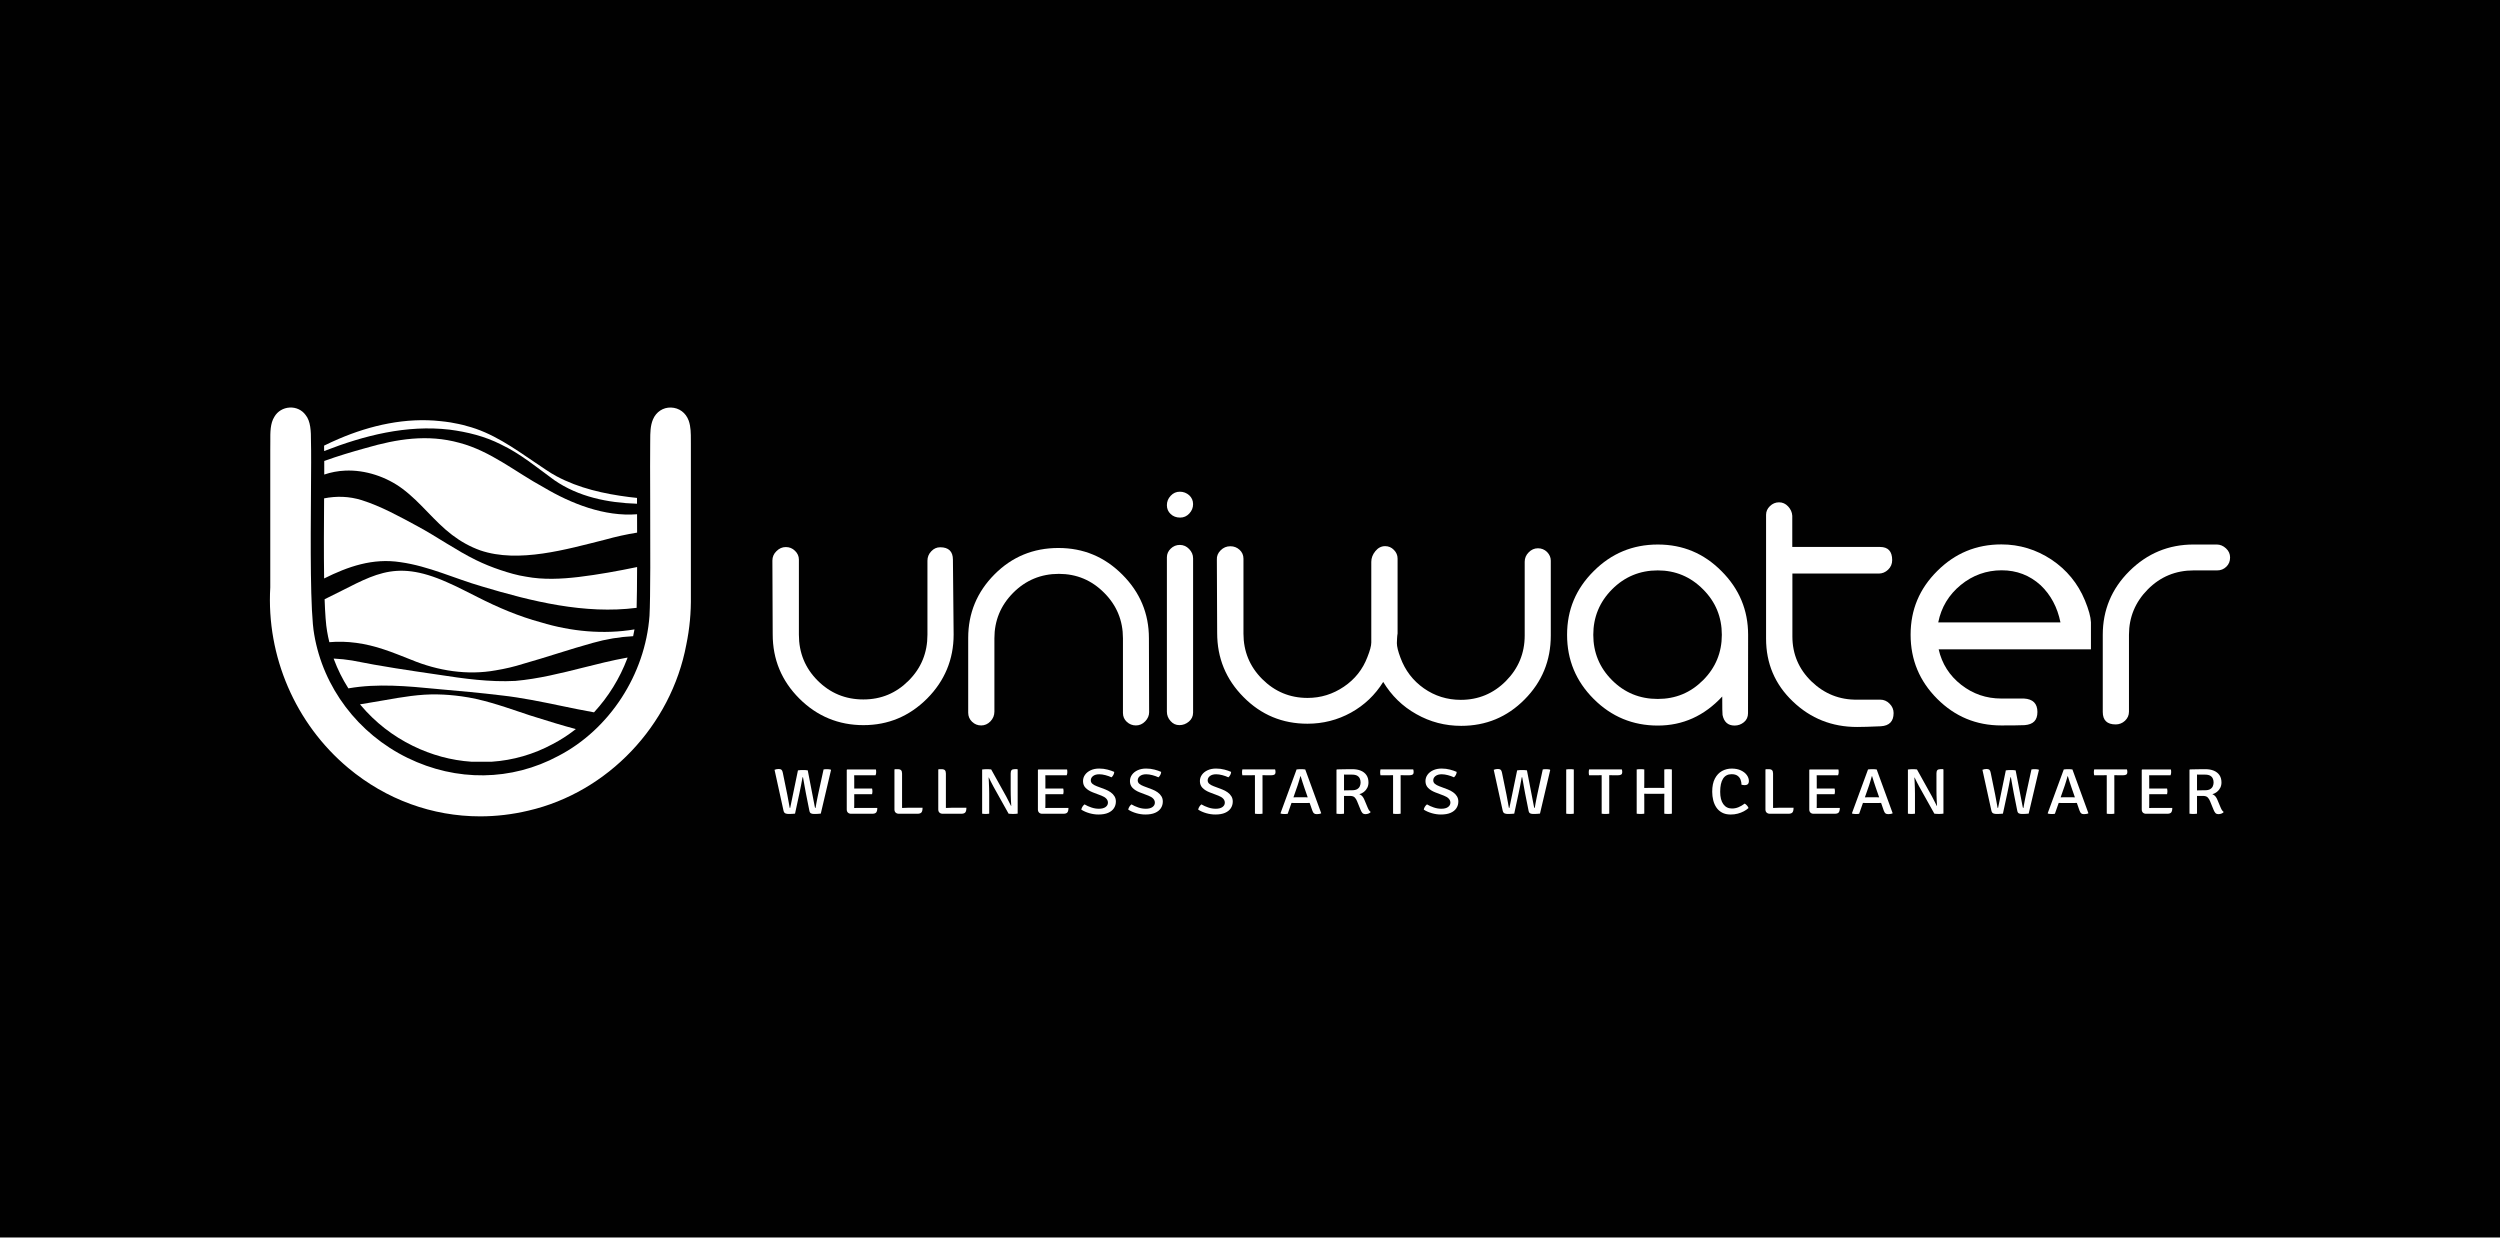
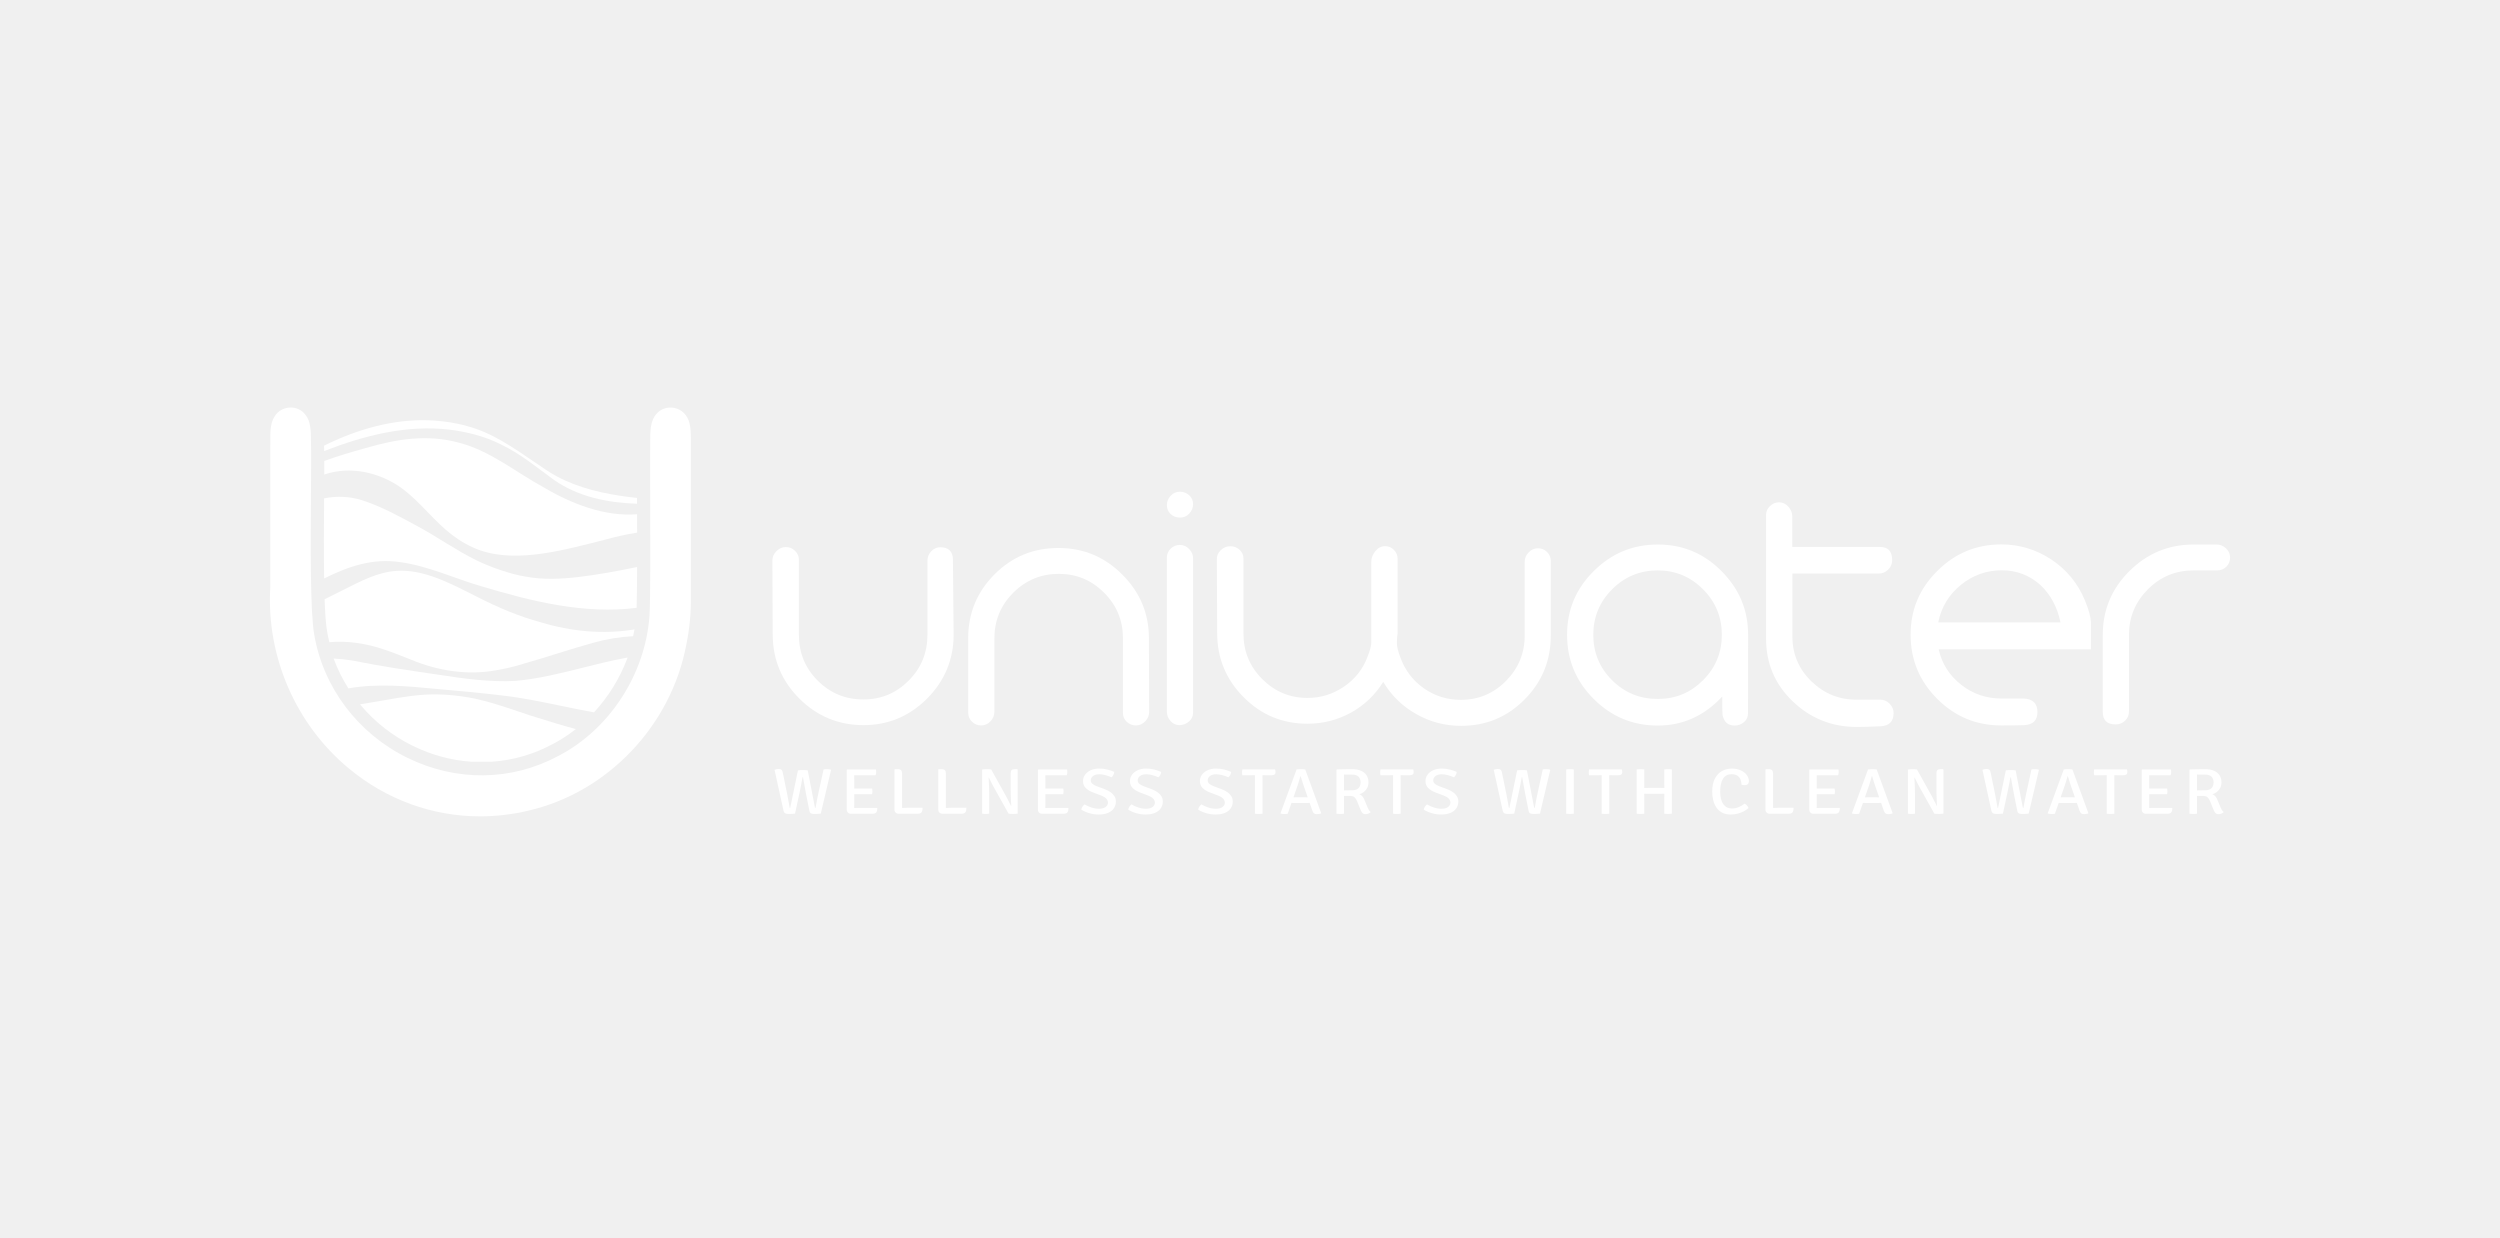
<svg xmlns="http://www.w3.org/2000/svg" id="Layer_1" data-name="Layer 1" viewBox="0 0 2181.89 1080">
  <defs>
    <style>
      .cls-1 {
        fill: #010101;
      }

      .cls-2 {
        fill: #fff;
      }
    </style>
  </defs>
-   <rect class="cls-1" width="2181.89" height="1080" />
  <g>
    <g>
      <path class="cls-2" d="M809.16,609.65c-15.48,15.48-33.98,23.22-55.6,23.22s-40.48-7.74-55.96-23.22c-15.48-15.48-23.22-34.16-23.22-56.05,0,.18-.09-21.26-.27-64.41,0-3.11,1.16-5.87,3.56-8.18,2.4-2.4,5.07-3.56,8.18-3.56s5.78,1.07,8.01,3.29c2.22,2.14,3.38,4.72,3.38,7.65v65.57c0,15.75,5.43,29.09,16.37,40.03,10.94,10.94,24.2,16.46,39.86,16.46s28.65-5.52,39.59-16.46c10.94-10.94,16.37-24.29,16.37-40.03,0,.18,0-21.35,0-64.59,0-3.11,1.07-5.87,3.29-8.18,2.22-2.4,4.8-3.56,7.83-3.56,7.38,0,11.12,3.65,11.12,10.85l.62,65.39c0,21.53-7.74,40.3-23.13,55.78Z" />
      <path class="cls-2" d="M1002.93,621.39c0,3.11-1.16,5.78-3.47,8.18-2.31,2.4-5.07,3.56-8.1,3.56s-5.69-1.07-7.92-3.11c-2.22-2.05-3.38-4.63-3.38-7.74v-65.21c0-15.48-5.43-28.74-16.37-39.68-10.94-11.03-24.11-16.55-39.59-16.55s-28.91,5.52-39.86,16.55c-10.94,11.03-16.37,24.29-16.37,39.68,0-.18,0,21.08,0,63.97,0,3.29-1.16,6.14-3.47,8.54-2.31,2.4-5.07,3.56-8.1,3.56s-5.69-1.07-7.92-3.2c-2.22-2.14-3.38-4.8-3.38-7.92v-65.21c0-21.62,7.65-40.12,22.95-55.51,15.3-15.39,33.9-23.04,55.78-23.04s40.3,7.74,55.78,23.22c15.48,15.48,23.22,33.98,23.22,55.6l.18,64.32Z" />
      <path class="cls-2" d="M1041.27,439.99c0,3.11-1.07,5.78-3.29,8.18-2.22,2.4-4.89,3.56-8.01,3.56-3.38,0-6.14-1.07-8.27-3.11-2.22-2.05-3.29-4.63-3.29-7.74s1.07-5.78,3.29-8.18c2.22-2.4,4.89-3.56,8.01-3.56s5.87,1.07,8.18,3.11c2.22,2.05,3.38,4.63,3.38,7.74ZM1041.27,622.01c0,3.11-1.25,5.69-3.65,7.74-2.4,2.05-5.16,3.11-8.27,3.11s-5.6-1.16-7.74-3.56c-2.14-2.4-3.2-5.07-3.2-8.18v-134.78c0-2.85,1.16-5.43,3.38-7.56,2.22-2.14,4.89-3.2,7.92-3.2s5.78,1.16,8.1,3.56c2.31,2.4,3.47,5.07,3.47,8.18v134.69h0ZM1041.27,622.01c0,3.11-1.25,5.69-3.65,7.74-2.4,2.05-5.16,3.11-8.27,3.11s-5.6-1.16-7.74-3.56c-2.14-2.4-3.2-5.07-3.2-8.18l22.86.89Z" />
      <path class="cls-2" d="M1353.46,489.46v65.21c0,21.89-7.65,40.48-22.86,55.78-15.21,15.39-33.72,23.04-55.34,23.04-14.06,0-27.05-3.38-39.14-10.23-12.1-6.76-21.71-16.19-28.91-28.11-7.03,11.3-16.37,20.28-28.11,26.78-11.74,6.49-24.47,9.7-37.99,9.7-21.89,0-40.48-7.74-55.78-23.22-15.39-15.48-23.04-34.07-23.04-55.96,0,.18-.09-21.08-.27-63.97-.18-3.11.89-5.78,3.29-8.18,2.4-2.4,5.16-3.56,8.54-3.56,3.11,0,5.78,1.07,8.01,3.11,2.22,2.05,3.38,4.63,3.38,7.74v65.39c0,15.48,5.43,28.74,16.37,39.68,10.94,10.94,24.11,16.46,39.59,16.46,11.57,0,22.06-3.29,31.67-9.79,9.61-6.49,16.46-15.12,20.55-25.89,2.22-5.6,3.38-9.79,3.38-12.72v-70.37c0-3.29,1.16-6.41,3.56-9.34,2.31-2.85,5.16-4.36,8.54-4.36,2.94,0,5.52,1.07,7.65,3.29,2.14,2.14,3.2,4.72,3.2,7.56v65.39c-.18,1.07-.36,2.4-.44,4.18-.09,1.78-.18,3.11-.18,4.18,0,3.11,1.07,7.3,3.11,12.72,4.09,11.12,10.94,20.11,20.46,26.78,9.52,6.67,20.28,10.05,32.21,10.05,15.39,0,28.56-5.52,39.41-16.46,10.85-10.94,16.37-24.2,16.37-39.68,0,.18,0-21.26,0-64.41,0-3.11,1.16-5.87,3.47-8.18,2.31-2.4,5.07-3.56,8.1-3.56s5.69,1.07,7.92,3.2c2.22,2.31,3.29,4.8,3.29,7.74Z" />
      <path class="cls-2" d="M1525.6,622.37c0,3.29-1.16,5.96-3.56,7.92-2.4,1.96-5.07,2.94-8.18,2.94-5.78,0-9.25-3.11-10.5-9.25-.18-1.07-.27-6.41-.27-16.1-15.66,16.9-34.43,25.36-56.23,25.36s-40.48-7.74-55.96-23.22c-15.48-15.48-23.22-34.07-23.22-55.96s7.74-40.21,23.22-55.6c15.48-15.48,34.07-23.22,55.96-23.22s40.21,7.74,55.6,23.22c15.48,15.48,23.22,33.98,23.22,55.6l-.09,68.33h0ZM1502.74,554.05c0-15.48-5.43-28.74-16.37-39.68-10.94-11.03-24.11-16.55-39.59-16.55s-28.91,5.52-39.86,16.55c-10.94,11.03-16.37,24.29-16.37,39.68s5.43,28.65,16.37,39.59c10.94,10.94,24.2,16.37,39.86,16.37s28.65-5.43,39.59-16.37c10.94-10.94,16.37-24.2,16.37-39.59Z" />
      <path class="cls-2" d="M1652.65,622.37c0,7.21-3.74,11.03-11.12,11.48-9.52.44-16.37.62-20.73.62-21.89,0-40.57-7.38-56.14-22.33-15.57-14.86-23.31-33.1-23.31-54.8v-108.09c0-2.85,1.16-5.43,3.38-7.56,2.22-2.14,4.89-3.29,7.92-3.29s5.69,1.16,7.92,3.56c2.22,2.4,3.47,5.07,3.65,8.18v27.22h76.6c7.03,0,10.59,3.83,10.59,11.48,0,3.29-1.16,6.05-3.56,8.36-2.4,2.31-5.16,3.38-8.18,3.38h-75.35v54.89c0,15.39,5.6,28.56,16.73,39.32,11.21,10.76,24.47,16.1,40.03,15.84h19.93c3.11,0,5.87,1.16,8.18,3.56,2.31,2.31,3.47,5.07,3.47,8.18Z" />
      <path class="cls-2" d="M1824.88,566.68h-132.91c2.85,12.63,9.43,22.95,19.66,30.96,10.23,8.01,21.89,12.01,35.05,12.01h19.75c7.83.44,11.74,4.36,11.74,11.74s-3.74,10.85-11.12,11.48c-4.09.18-10.94.27-20.37.27-21.89,0-40.48-7.74-55.96-23.22-15.48-15.48-23.22-34.07-23.22-55.96s7.74-40.21,23.22-55.6c15.48-15.48,34.07-23.22,55.96-23.22,15.84,0,30.43,4.45,43.77,13.26,13.26,8.9,23.04,20.73,29.18,35.59,3.29,8.01,5.07,14.41,5.25,19.13v23.58h0ZM1798.28,543.19c-2.67-13.17-8.45-24.02-17.35-32.47-9.52-8.63-20.82-12.99-33.98-12.99s-25.27,4.27-35.68,12.81c-10.41,8.54-16.99,19.39-19.66,32.65h106.67Z" />
      <path class="cls-2" d="M1914.47,475.22h20.11c3.11,0,5.78,1.16,8.18,3.38,2.4,2.22,3.56,4.89,3.56,7.92,0,3.29-1.07,5.96-3.29,8.1-2.22,2.14-4.8,3.2-7.92,3.2h-20.55c-15.75,0-29.09,5.52-40.03,16.55-10.94,11.03-16.46,24.29-16.46,39.68v67.08c0,3.11-1.16,5.69-3.47,7.92-2.31,2.14-5.07,3.2-8.1,3.2-7.56,0-11.3-3.65-11.3-10.85v-67.35c0-21.62,7.74-40.21,23.22-55.6,15.57-15.48,34.25-23.22,56.05-23.22h20.11-20.11Z" />
    </g>
    <g>
      <path class="cls-2" d="M675.98,671.84c.6-.25,1.21-.42,1.83-.54.62-.11,1.23-.17,1.83-.17,1.1,0,1.91.24,2.43.71.52.47.89,1.32,1.12,2.54l3.92,19.17c.19.98.4,2.15.65,3.52.25,1.37.5,2.72.75,4.07.25,1.35.45,2.47.59,3.38.04.32.1.51.17.57.07.06.19.08.36.08l6.78-32.83c.64-.11,1.37-.19,2.18-.23.81-.04,1.51-.06,2.12-.06.66,0,1.4.02,2.22.06.82.04,1.5.11,2.04.23l6.22,32.17c.06.3.13.49.22.55.08.07.21.1.37.1.19-1.17.41-2.47.67-3.9.26-1.43.53-2.84.81-4.21.28-1.38.52-2.56.73-3.56l4.79-21.97c.46-.09.95-.16,1.48-.18s1.03-.04,1.51-.04c.52,0,1.06.03,1.62.08.56.06,1.08.14,1.55.25l.34.42-8.93,38.03c-.79.11-1.76.19-2.91.24-1.15.05-2.15.07-3,.07-1,0-1.87-.17-2.61-.5-.75-.33-1.23-1.14-1.46-2.42l-3.02-15.15c-.33-1.87-.73-4.06-1.2-6.57-.47-2.52-.91-4.98-1.32-7.39h-.4c-.44,2.41-.9,4.87-1.38,7.38-.49,2.51-.94,4.7-1.35,6.59l-3.83,17.78c-.79.09-1.72.17-2.78.21-1.07.05-2.03.07-2.88.07-1.04,0-1.96-.17-2.77-.51-.81-.34-1.36-1.16-1.65-2.46l-7.81-35.6Z" />
      <path class="cls-2" d="M739.02,671.9l.4-.37h6.06v4.95c0,.79,0,1.44.03,1.94.02.5.03,1.14.03,1.91v22.03c0,.51-.01.98-.03,1.4-.02.42-.03.91-.03,1.46v5h-2.67c-1.16,0-2.08-.33-2.77-.99-.68-.66-1.03-1.57-1.03-2.74v-34.58ZM764.46,671.53c.1.45.17.88.19,1.29.02.41.03.78.03,1.12s-.04.76-.11,1.26c-.07.5-.21.98-.42,1.43h-16.54c-.73,0-1.48,0-2.25-.01-.78,0-1.48-.02-2.1-.04v-5.03h21.21ZM761.1,688.15c.1.38.18.81.23,1.29.05.48.08.88.08,1.2,0,.34-.03.74-.08,1.2-.05.46-.13.9-.23,1.32h-11.69c-.48,0-1.08,0-1.8-.01-.73,0-1.48-.02-2.25-.03-.78,0-1.48-.02-2.1-.04v-4.86c.62,0,1.32,0,2.1-.01.78,0,1.53-.02,2.25-.03.72,0,1.33-.01,1.8-.01h11.69ZM765.67,705.09c0,1.83-.31,3.14-.92,3.93s-1.77,1.19-3.47,1.19h-18.04v-4.86c1-.06,1.98-.11,2.95-.17s2.1-.08,3.39-.08h16.08Z" />
      <path class="cls-2" d="M787.29,710.21h-2.8c-1.12,0-2.04-.32-2.77-.96s-1.09-1.57-1.09-2.8v-34.8l.4-.34h2.55c1.35,0,2.3.31,2.86.92.56.61.84,1.58.84,2.9v35.09ZM805.17,704.95c0,2.04-.34,3.42-1.03,4.16-.68.74-1.82,1.1-3.42,1.1h-16.23l-3.42-4.41c1.93-.28,3.94-.49,6.03-.64,2.09-.14,4-.21,5.72-.21h12.35Z" />
      <path class="cls-2" d="M825.54,710.21h-2.8c-1.12,0-2.04-.32-2.77-.96s-1.09-1.57-1.09-2.8v-34.8l.4-.34h2.55c1.35,0,2.3.31,2.86.92.56.61.84,1.58.84,2.9v35.09ZM843.43,704.95c0,2.04-.34,3.42-1.03,4.16-.68.74-1.82,1.1-3.42,1.1h-16.23l-3.42-4.41c1.93-.28,3.94-.49,6.03-.64,2.09-.14,4-.21,5.72-.21h12.35Z" />
      <path class="cls-2" d="M857.17,671.59c.54-.09,1.21-.17,2.01-.21.8-.05,1.45-.07,1.94-.07s1.15.01,1.88.04c.74.03,1.42.09,2.07.18l-1.74,7.01-.5.08c.08,1.32.16,2.79.23,4.4.07,1.61.13,3.24.19,4.89.05,1.65.08,3.17.08,4.57v17.67c-.56.08-1.1.13-1.62.17-.52.04-1,.06-1.43.06s-.9-.02-1.46-.06c-.56-.04-1.11-.09-1.65-.17v-38.57ZM867,686.43c-.77-1.39-1.48-2.75-2.13-4.07-.65-1.32-1.27-2.58-1.85-3.79l-3.11-3.39,5.16-3.65,13.16,23.69c.79,1.49,1.53,2.94,2.22,4.34.69,1.4,1.34,2.68,1.94,3.83l3.27,3.14-5.41,3.62-13.25-23.72ZM888.18,671.61v38.48c-.52.09-1.16.17-1.91.21s-1.45.07-2.07.07-1.24-.02-1.93-.06c-.68-.04-1.36-.09-2.02-.17l1.8-6.73.53-.06c-.1-1.51-.2-3.11-.28-4.82s-.14-3.38-.17-5.02-.05-3.11-.05-4.41v-14.08c0-1.32.25-2.27.76-2.86.51-.58,1.44-.88,2.78-.88h2.18l.37.31Z" />
      <path class="cls-2" d="M905.85,671.9l.4-.37h6.06v4.95c0,.79,0,1.44.03,1.94.02.5.03,1.14.03,1.91v22.03c0,.51-.01.98-.03,1.4-.02.42-.03.91-.03,1.46v5h-2.67c-1.16,0-2.08-.33-2.77-.99-.68-.66-1.03-1.57-1.03-2.74v-34.58ZM931.29,671.53c.1.45.17.88.19,1.29.02.41.03.78.03,1.12s-.04.76-.11,1.26c-.07.5-.21.98-.42,1.43h-16.54c-.73,0-1.48,0-2.25-.01-.78,0-1.48-.02-2.1-.04v-5.03h21.21ZM927.93,688.15c.1.38.18.81.23,1.29.05.48.08.88.08,1.2,0,.34-.03.74-.08,1.2-.05.46-.13.9-.23,1.32h-11.69c-.48,0-1.08,0-1.8-.01-.73,0-1.48-.02-2.25-.03-.78,0-1.48-.02-2.1-.04v-4.86c.62,0,1.32,0,2.1-.01.78,0,1.53-.02,2.25-.03.72,0,1.33-.01,1.8-.01h11.69ZM932.5,705.09c0,1.83-.31,3.14-.92,3.93s-1.77,1.19-3.47,1.19h-18.04v-4.86c1-.06,1.98-.11,2.95-.17s2.1-.08,3.39-.08h16.08Z" />
      <path class="cls-2" d="M943.73,706.64c.1-.87.43-1.73.98-2.59.55-.86,1.16-1.53,1.82-2.02,1.8,1.07,3.8,1.98,6,2.71,2.2.74,4.37,1.1,6.53,1.1,2.51,0,4.45-.5,5.83-1.5s2.07-2.27,2.07-3.82c0-1.32-.49-2.49-1.46-3.52s-2.37-1.89-4.2-2.59l-7.53-2.86c-2.61-1.02-4.69-2.31-6.24-3.87s-2.32-3.55-2.32-5.97c0-2.05.6-3.91,1.79-5.56,1.19-1.65,2.85-2.96,4.96-3.93,2.12-.97,4.56-1.46,7.34-1.46,2.59,0,5.03.3,7.31.91,2.28.6,4.23,1.27,5.85,2.01-.04.87-.28,1.73-.71,2.59-.44.86-1,1.57-1.68,2.13-1.62-.75-3.4-1.38-5.33-1.89-1.94-.51-3.72-.76-5.33-.76-2.3,0-4.11.51-5.43,1.53-1.32,1.02-1.98,2.27-1.98,3.76,0,1.24.48,2.26,1.43,3.05s2.2,1.48,3.73,2.06l7.43,2.8c1.76.68,3.35,1.52,4.76,2.52,1.41,1,2.52,2.17,3.33,3.51.81,1.34,1.21,2.86,1.21,4.55,0,2.15-.56,4.08-1.68,5.81-1.12,1.72-2.8,3.08-5.05,4.06-2.25.98-5.08,1.47-8.51,1.47-2.57,0-5.18-.38-7.82-1.13-2.64-.75-5.01-1.79-7.11-3.11Z" />
      <path class="cls-2" d="M984.69,706.64c.1-.87.43-1.73.98-2.59.55-.86,1.16-1.53,1.82-2.02,1.8,1.07,3.8,1.98,6,2.71,2.2.74,4.37,1.1,6.53,1.1,2.51,0,4.45-.5,5.83-1.5s2.07-2.27,2.07-3.82c0-1.32-.49-2.49-1.46-3.52s-2.37-1.89-4.2-2.59l-7.53-2.86c-2.61-1.02-4.69-2.31-6.24-3.87s-2.32-3.55-2.32-5.97c0-2.05.6-3.91,1.79-5.56,1.19-1.65,2.85-2.96,4.96-3.93,2.12-.97,4.56-1.46,7.34-1.46,2.59,0,5.03.3,7.31.91,2.28.6,4.23,1.27,5.85,2.01-.04.87-.28,1.73-.71,2.59-.44.86-1,1.57-1.68,2.13-1.62-.75-3.4-1.38-5.33-1.89-1.94-.51-3.72-.76-5.33-.76-2.3,0-4.11.51-5.43,1.53-1.32,1.02-1.98,2.27-1.98,3.76,0,1.24.48,2.26,1.43,3.05s2.2,1.48,3.73,2.06l7.43,2.8c1.76.68,3.35,1.52,4.76,2.52,1.41,1,2.52,2.17,3.33,3.51.81,1.34,1.21,2.86,1.21,4.55,0,2.15-.56,4.08-1.68,5.81-1.12,1.72-2.8,3.08-5.05,4.06-2.25.98-5.08,1.47-8.51,1.47-2.57,0-5.18-.38-7.82-1.13-2.64-.75-5.01-1.79-7.11-3.11Z" />
      <path class="cls-2" d="M1045.74,706.64c.1-.87.43-1.73.98-2.59.55-.86,1.16-1.53,1.82-2.02,1.8,1.07,3.8,1.98,6,2.71,2.2.74,4.37,1.1,6.53,1.1,2.51,0,4.45-.5,5.83-1.5s2.07-2.27,2.07-3.82c0-1.32-.49-2.49-1.46-3.52s-2.37-1.89-4.2-2.59l-7.53-2.86c-2.61-1.02-4.69-2.31-6.24-3.87s-2.32-3.55-2.32-5.97c0-2.05.6-3.91,1.79-5.56,1.19-1.65,2.85-2.96,4.96-3.93,2.12-.97,4.56-1.46,7.34-1.46,2.59,0,5.03.3,7.31.91,2.28.6,4.23,1.27,5.85,2.01-.04.87-.28,1.73-.71,2.59-.44.86-1,1.57-1.68,2.13-1.62-.75-3.4-1.38-5.33-1.89-1.94-.51-3.72-.76-5.33-.76-2.3,0-4.11.51-5.43,1.53-1.32,1.02-1.98,2.27-1.98,3.76,0,1.24.48,2.26,1.43,3.05s2.2,1.48,3.73,2.06l7.43,2.8c1.76.68,3.35,1.52,4.76,2.52,1.41,1,2.52,2.17,3.33,3.51.81,1.34,1.21,2.86,1.21,4.55,0,2.15-.56,4.08-1.68,5.81-1.12,1.72-2.8,3.08-5.05,4.06-2.25.98-5.08,1.47-8.51,1.47-2.57,0-5.18-.38-7.82-1.13-2.64-.75-5.01-1.79-7.11-3.11Z" />
      <path class="cls-2" d="M1084.27,676.62c-.1-.45-.18-.89-.22-1.33-.04-.43-.06-.84-.06-1.22s.02-.78.06-1.22c.04-.43.11-.88.22-1.33h28.58c.12.34.22.72.28,1.15.06.42.09.83.09,1.23,0,.98-.3,1.68-.9,2.09-.6.41-1.53.62-2.8.62h-4.07c-.42,0-1.01,0-1.77-.03-.77-.02-1.37-.03-1.8-.03h-6.62c-.42,0-1.01,0-1.79.03-.78.02-1.37.03-1.79.03h-7.4ZM1095.25,680.75v-6.67h6.59v2.49c0,.79,0,1.49.01,2.11.01.61.02,1.3.02,2.08v29.4c-.52.08-1.07.13-1.66.17-.59.04-1.14.06-1.63.06s-1.07-.02-1.66-.06c-.59-.04-1.15-.09-1.66-.17v-29.4Z" />
      <path class="cls-2" d="M1131.61,671.53c.52-.08,1.16-.13,1.91-.17.76-.04,1.4-.06,1.94-.06s1.15.02,1.9.06c.75.04,1.35.1,1.8.2l13.96,38.23c-.48.26-1.06.46-1.76.58-.69.12-1.39.18-2.1.18-1.06,0-1.87-.22-2.44-.65-.57-.43-1.07-1.28-1.51-2.54l-6.84-19.65c-.58-1.64-1.16-3.38-1.74-5.23-.58-1.85-1.1-3.52-1.55-5h-.31c-.21.85-.46,1.77-.76,2.77-.3,1-.6,1.98-.89,2.93-.29.95-.55,1.78-.78,2.47l-8.58,24.57c-.42.08-.87.13-1.35.17-.49.04-.99.06-1.51.06-.58,0-1.16-.04-1.73-.11-.57-.08-1.07-.17-1.51-.28l-.19-.31,14.03-38.2ZM1130.77,700.82c-.19,0-.58,0-1.17-.01-.59,0-1.18-.02-1.77-.03-.59,0-.99-.01-1.2-.01h-3.08l2.05-4.89h2.71c.21,0,.57,0,1.09-.01.52,0,1.04-.02,1.57-.03.53,0,.89-.01,1.07-.01h6.19c.21,0,.57,0,1.09.01s1.05.02,1.6.03c.55,0,.92.01,1.1.01h2.8l1.77,4.89h-3.08c-.21,0-.61,0-1.21.01-.6,0-1.2.02-1.79.03-.59,0-.99.01-1.2.01h-8.55Z" />
      <path class="cls-2" d="M1194.34,682.89c0,1.73-.35,3.3-1.06,4.69-.71,1.4-1.66,2.57-2.86,3.52-1.2.95-2.55,1.64-4.04,2.08,1.02.32,1.89.92,2.63,1.81.74.89,1.32,1.88,1.76,3l2.77,6.62c.46,1.11.89,1.97,1.31,2.56s.9,1.1,1.46,1.51c-.44.58-1.08,1.04-1.94,1.37-.86.33-1.71.49-2.53.49-1.24,0-2.16-.31-2.74-.93s-1.12-1.55-1.62-2.77l-3.11-7.63c-.5-1.3-1.19-2.39-2.07-3.27-.88-.88-2.29-1.31-4.21-1.31h-7.78v-4.72c.91-.04,1.96-.07,3.14-.1s2.35-.05,3.51-.07c1.16-.02,2.13-.03,2.92-.03,2.03,0,3.59-.34,4.68-1.02,1.09-.68,1.85-1.54,2.27-2.59s.64-2.12.64-3.21c0-1.15-.21-2.25-.64-3.29s-1.18-1.9-2.27-2.56c-1.09-.66-2.65-.99-4.68-.99-.87,0-1.97,0-3.3-.01-1.33,0-2.52-.02-3.58-.04v34.15c-.52.08-1.07.13-1.66.17-.59.04-1.15.06-1.66.06-.48,0-1.02-.02-1.63-.06-.61-.04-1.16-.09-1.63-.17v-38.31l.4-.34c2.34-.06,4.63-.1,6.87-.14,2.24-.04,4.42-.06,6.53-.06,2.88,0,5.38.44,7.48,1.33,2.1.89,3.74,2.19,4.9,3.9,1.16,1.71,1.74,3.84,1.74,6.36Z" />
      <path class="cls-2" d="M1204.82,676.62c-.1-.45-.18-.89-.22-1.33-.04-.43-.06-.84-.06-1.22s.02-.78.06-1.22c.04-.43.11-.88.22-1.33h28.58c.12.34.22.72.28,1.15.06.42.09.83.09,1.23,0,.98-.3,1.68-.9,2.09-.6.41-1.53.62-2.8.62h-4.07c-.42,0-1.01,0-1.77-.03-.77-.02-1.37-.03-1.8-.03h-6.62c-.42,0-1.01,0-1.79.03-.78.02-1.37.03-1.79.03h-7.4ZM1215.8,680.75v-6.67h6.59v2.49c0,.79,0,1.49.01,2.11.01.61.02,1.3.02,2.08v29.4c-.52.08-1.07.13-1.66.17-.59.04-1.14.06-1.63.06s-1.07-.02-1.66-.06c-.59-.04-1.15-.09-1.66-.17v-29.4Z" />
      <path class="cls-2" d="M1242.61,706.64c.1-.87.43-1.73.98-2.59.55-.86,1.16-1.53,1.82-2.02,1.8,1.07,3.8,1.98,6,2.71,2.2.74,4.37,1.1,6.53,1.1,2.51,0,4.45-.5,5.83-1.5s2.07-2.27,2.07-3.82c0-1.32-.49-2.49-1.46-3.52s-2.37-1.89-4.2-2.59l-7.53-2.86c-2.61-1.02-4.69-2.31-6.24-3.87s-2.32-3.55-2.32-5.97c0-2.05.6-3.91,1.79-5.56,1.19-1.65,2.85-2.96,4.96-3.93,2.12-.97,4.56-1.46,7.34-1.46,2.59,0,5.03.3,7.31.91,2.28.6,4.23,1.27,5.85,2.01-.04.87-.28,1.73-.71,2.59-.44.86-1,1.57-1.68,2.13-1.62-.75-3.4-1.38-5.33-1.89-1.94-.51-3.72-.76-5.33-.76-2.3,0-4.11.51-5.43,1.53-1.32,1.02-1.98,2.27-1.98,3.76,0,1.24.48,2.26,1.43,3.05s2.2,1.48,3.73,2.06l7.43,2.8c1.76.68,3.35,1.52,4.76,2.52,1.41,1,2.52,2.17,3.33,3.51.81,1.34,1.21,2.86,1.21,4.55,0,2.15-.56,4.08-1.68,5.81-1.12,1.72-2.8,3.08-5.05,4.06-2.25.98-5.08,1.47-8.51,1.47-2.57,0-5.18-.38-7.82-1.13-2.64-.75-5.01-1.79-7.11-3.11Z" />
      <path class="cls-2" d="M1303.66,671.84c.6-.25,1.21-.42,1.83-.54.62-.11,1.23-.17,1.83-.17,1.1,0,1.91.24,2.43.71.52.47.89,1.32,1.12,2.54l3.92,19.17c.19.98.4,2.15.65,3.52.25,1.37.5,2.72.75,4.07.25,1.35.45,2.47.59,3.38.04.32.1.51.17.57.07.06.19.08.36.08l6.78-32.83c.64-.11,1.37-.19,2.18-.23.81-.04,1.51-.06,2.12-.06.66,0,1.4.02,2.22.06.82.04,1.5.11,2.04.23l6.22,32.17c.06.3.13.49.22.55.08.07.21.1.37.1.19-1.17.41-2.47.67-3.9.26-1.43.53-2.84.81-4.21.28-1.38.52-2.56.73-3.56l4.79-21.97c.46-.09.95-.16,1.48-.18s1.03-.04,1.51-.04c.52,0,1.06.03,1.62.08.56.06,1.08.14,1.55.25l.34.42-8.93,38.03c-.79.11-1.76.19-2.91.24-1.15.05-2.15.07-3,.07-1,0-1.87-.17-2.61-.5-.75-.33-1.23-1.14-1.46-2.42l-3.02-15.15c-.33-1.87-.73-4.06-1.2-6.57-.47-2.52-.91-4.98-1.32-7.39h-.4c-.44,2.41-.9,4.87-1.38,7.38-.49,2.51-.94,4.7-1.35,6.59l-3.83,17.78c-.79.09-1.72.17-2.78.21-1.07.05-2.03.07-2.88.07-1.04,0-1.96-.17-2.77-.51-.81-.34-1.36-1.16-1.65-2.46l-7.81-35.6Z" />
      <path class="cls-2" d="M1366.92,671.53c.48-.09,1.02-.16,1.63-.18.61-.03,1.16-.04,1.63-.04.54,0,1.11.01,1.71.04s1.15.09,1.65.18v38.62c-.5.08-1.05.13-1.65.17-.6.04-1.17.06-1.71.06-.48,0-1.02-.02-1.63-.06-.61-.04-1.16-.09-1.63-.17v-38.62Z" />
      <path class="cls-2" d="M1386.88,676.62c-.1-.45-.18-.89-.22-1.33-.04-.43-.06-.84-.06-1.22s.02-.78.06-1.22c.04-.43.11-.88.22-1.33h28.58c.12.34.22.72.28,1.15.06.42.09.83.09,1.23,0,.98-.3,1.68-.9,2.09-.6.41-1.53.62-2.8.62h-4.07c-.42,0-1.01,0-1.77-.03-.77-.02-1.37-.03-1.8-.03h-6.62c-.42,0-1.01,0-1.79.03-.78.02-1.37.03-1.79.03h-7.4ZM1397.86,680.75v-6.67h6.59v2.49c0,.79,0,1.49.01,2.11.01.61.02,1.3.02,2.08v29.4c-.52.08-1.07.13-1.66.17-.59.04-1.14.06-1.63.06s-1.07-.02-1.66-.06c-.59-.04-1.15-.09-1.66-.17v-29.4Z" />
      <path class="cls-2" d="M1435.06,710.15c-.5.08-1.05.13-1.65.17-.6.04-1.17.06-1.71.06-.46,0-1-.02-1.62-.06-.62-.04-1.17-.09-1.65-.17v-38.62c.48-.09,1.03-.16,1.65-.18s1.16-.04,1.62-.04c.54,0,1.11.01,1.71.04s1.15.09,1.65.18v11.96c0,.79-.01,1.49-.03,2.11s-.03,1.31-.03,2.08v5.06c0,.75.01,1.44.03,2.06s.03,1.33.03,2.12v13.23ZM1438.54,692.79c-.19,0-.52,0-1.01-.01-.49,0-.97-.02-1.46-.03s-.84-.01-1.07-.01c-.62,0-1.27,0-1.94.03-.67.02-1.33.03-1.98.03v-5.17c.64,0,1.3,0,1.98.03.67.02,1.32.03,1.94.03.23,0,.59,0,1.07-.01.49,0,.97-.02,1.46-.03.49,0,.82-.01,1.01-.01h10.48c.21,0,.55,0,1.04.01.49,0,.97.02,1.46.03.49,0,.83.01,1.04.01.64,0,1.3,0,1.96-.03.66-.02,1.32-.03,1.96-.03v5.17c-.64,0-1.3,0-1.96-.03-.66-.02-1.32-.03-1.96-.03-.21,0-.55,0-1.04.01s-.97.02-1.46.03-.83.01-1.04.01h-10.48ZM1452.51,696.92c0-.79.01-1.5.03-2.12s.03-1.31.03-2.06v-5.06c0-.77-.01-1.47-.03-2.08s-.03-1.31-.03-2.11v-11.96c.5-.09,1.04-.16,1.63-.18.59-.03,1.14-.04,1.63-.04s1.06.01,1.68.04,1.18.09,1.68.18v38.62c-.52.08-1.07.13-1.65.17-.58.04-1.14.06-1.68.06s-1.07-.02-1.66-.06c-.59-.04-1.13-.09-1.63-.17v-13.23Z" />
      <path class="cls-2" d="M1519.9,684.87c0-1.43-.25-2.86-.76-4.27-.51-1.41-1.39-2.59-2.66-3.52-1.26-.93-3.02-1.4-5.26-1.4-3.28,0-5.75,1.31-7.42,3.92-1.67,2.61-2.5,6.42-2.5,11.44,0,4.67.91,8.28,2.74,10.8,1.82,2.53,4.34,3.79,7.56,3.79,1.95,0,3.84-.37,5.66-1.12,1.82-.74,3.64-1.8,5.44-3.18.73.42,1.41.99,2.05,1.74.64.75,1.07,1.47,1.28,2.16-1.14,1.04-2.51,1.98-4.12,2.84-1.61.86-3.38,1.54-5.32,2.05-1.94.51-3.98.76-6.11.76-2.97,0-5.48-.56-7.54-1.67-2.06-1.11-3.73-2.62-4.99-4.51-1.26-1.89-2.18-4.02-2.75-6.39-.57-2.37-.86-4.8-.86-7.31,0-4.69.78-8.53,2.35-11.51s3.64-5.17,6.22-6.59c2.58-1.41,5.41-2.12,8.47-2.12s5.72.52,7.96,1.57,3.97,2.4,5.19,4.07c1.22,1.67,1.83,3.46,1.83,5.39,0,1.02-.29,1.84-.87,2.47-.58.63-1.54.95-2.89.95-.5,0-.95-.03-1.35-.1-.4-.07-.86-.16-1.35-.27Z" />
      <path class="cls-2" d="M1547.46,710.21h-2.8c-1.12,0-2.04-.32-2.77-.96s-1.09-1.57-1.09-2.8v-34.8l.4-.34h2.55c1.35,0,2.3.31,2.86.92.56.61.84,1.58.84,2.9v35.09ZM1565.34,704.95c0,2.04-.34,3.42-1.03,4.16-.68.74-1.82,1.1-3.42,1.1h-16.23l-3.42-4.41c1.93-.28,3.94-.49,6.03-.64,2.09-.14,4-.21,5.72-.21h12.35Z" />
      <path class="cls-2" d="M1579.06,671.9l.4-.37h6.06v4.95c0,.79,0,1.44.03,1.94.02.5.03,1.14.03,1.91v22.03c0,.51-.01.98-.03,1.4-.02.42-.03.91-.03,1.46v5h-2.67c-1.16,0-2.08-.33-2.77-.99-.68-.66-1.03-1.57-1.03-2.74v-34.58ZM1604.5,671.53c.1.45.17.88.19,1.29.02.41.03.78.03,1.12s-.04.76-.11,1.26c-.07.5-.21.98-.42,1.43h-16.54c-.73,0-1.48,0-2.25-.01-.78,0-1.48-.02-2.1-.04v-5.03h21.21ZM1601.14,688.15c.1.38.18.81.23,1.29.05.48.08.88.08,1.2,0,.34-.03.74-.08,1.2-.05.46-.13.9-.23,1.32h-11.69c-.48,0-1.08,0-1.8-.01-.73,0-1.48-.02-2.25-.03-.78,0-1.48-.02-2.1-.04v-4.86c.62,0,1.32,0,2.1-.01.78,0,1.53-.02,2.25-.03.72,0,1.33-.01,1.8-.01h11.69ZM1605.71,705.09c0,1.83-.31,3.14-.92,3.93s-1.77,1.19-3.47,1.19h-18.04v-4.86c1-.06,1.98-.11,2.95-.17s2.1-.08,3.39-.08h16.08Z" />
      <path class="cls-2" d="M1630.34,671.53c.52-.08,1.16-.13,1.91-.17.76-.04,1.4-.06,1.94-.06s1.15.02,1.9.06c.75.04,1.35.1,1.8.2l13.96,38.23c-.48.26-1.06.46-1.76.58-.69.12-1.39.18-2.1.18-1.06,0-1.87-.22-2.44-.65-.57-.43-1.07-1.28-1.51-2.54l-6.84-19.65c-.58-1.64-1.16-3.38-1.74-5.23-.58-1.85-1.1-3.52-1.55-5h-.31c-.21.85-.46,1.77-.76,2.77-.3,1-.6,1.98-.89,2.93-.29.95-.55,1.78-.78,2.47l-8.58,24.57c-.42.08-.87.13-1.35.17-.49.04-.99.06-1.51.06-.58,0-1.16-.04-1.73-.11-.57-.08-1.07-.17-1.51-.28l-.19-.31,14.03-38.2ZM1629.5,700.82c-.19,0-.58,0-1.17-.01-.59,0-1.18-.02-1.77-.03-.59,0-.99-.01-1.2-.01h-3.08l2.05-4.89h2.71c.21,0,.57,0,1.09-.01.52,0,1.04-.02,1.57-.03.53,0,.89-.01,1.07-.01h6.19c.21,0,.57,0,1.09.01s1.05.02,1.6.03c.55,0,.92.01,1.1.01h2.8l1.77,4.89h-3.08c-.21,0-.61,0-1.21.01-.6,0-1.2.02-1.79.03-.59,0-.99.01-1.2.01h-8.55Z" />
      <path class="cls-2" d="M1665.14,671.59c.54-.09,1.21-.17,2.01-.21.8-.05,1.45-.07,1.94-.07s1.15.01,1.88.04c.74.03,1.42.09,2.07.18l-1.74,7.01-.5.08c.08,1.32.16,2.79.23,4.4.07,1.61.13,3.24.19,4.89.05,1.65.08,3.17.08,4.57v17.67c-.56.08-1.1.13-1.62.17-.52.04-1,.06-1.43.06s-.9-.02-1.46-.06c-.56-.04-1.11-.09-1.65-.17v-38.57ZM1674.97,686.43c-.77-1.39-1.48-2.75-2.13-4.07-.65-1.32-1.27-2.58-1.85-3.79l-3.11-3.39,5.16-3.65,13.16,23.69c.79,1.49,1.53,2.94,2.22,4.34.69,1.4,1.34,2.68,1.94,3.83l3.27,3.14-5.41,3.62-13.25-23.72ZM1696.15,671.61v38.48c-.52.09-1.16.17-1.91.21s-1.45.07-2.07.07-1.24-.02-1.93-.06c-.68-.04-1.36-.09-2.02-.17l1.8-6.73.53-.06c-.1-1.51-.2-3.11-.28-4.82s-.14-3.38-.17-5.02-.05-3.11-.05-4.41v-14.08c0-1.32.25-2.27.76-2.86.51-.58,1.44-.88,2.78-.88h2.18l.37.31Z" />
      <path class="cls-2" d="M1730.17,671.84c.6-.25,1.21-.42,1.83-.54.62-.11,1.23-.17,1.83-.17,1.1,0,1.91.24,2.43.71.52.47.89,1.32,1.12,2.54l3.92,19.17c.19.98.4,2.15.65,3.52.25,1.37.5,2.72.75,4.07.25,1.35.45,2.47.59,3.38.04.32.1.51.17.57.07.06.19.08.36.08l6.78-32.83c.64-.11,1.37-.19,2.18-.23.81-.04,1.51-.06,2.12-.06.66,0,1.4.02,2.22.06.82.04,1.5.11,2.04.23l6.22,32.17c.06.3.13.49.22.55.08.07.21.1.37.1.19-1.17.41-2.47.67-3.9.26-1.43.53-2.84.81-4.21.28-1.38.52-2.56.73-3.56l4.79-21.97c.46-.09.95-.16,1.48-.18s1.03-.04,1.51-.04c.52,0,1.06.03,1.62.08.56.06,1.08.14,1.55.25l.34.42-8.93,38.03c-.79.11-1.76.19-2.91.24-1.15.05-2.15.07-3,.07-1,0-1.87-.17-2.61-.5-.75-.33-1.23-1.14-1.46-2.42l-3.02-15.15c-.33-1.87-.73-4.06-1.2-6.57-.47-2.52-.91-4.98-1.32-7.39h-.4c-.44,2.41-.9,4.87-1.38,7.38-.49,2.51-.94,4.7-1.35,6.59l-3.83,17.78c-.79.09-1.72.17-2.78.21-1.07.05-2.03.07-2.88.07-1.04,0-1.96-.17-2.77-.51-.81-.34-1.36-1.16-1.65-2.46l-7.81-35.6Z" />
      <path class="cls-2" d="M1801.18,671.53c.52-.08,1.16-.13,1.91-.17.76-.04,1.4-.06,1.94-.06s1.15.02,1.9.06c.75.04,1.35.1,1.8.2l13.96,38.23c-.48.26-1.06.46-1.76.58-.69.12-1.39.18-2.1.18-1.06,0-1.87-.22-2.44-.65-.57-.43-1.07-1.28-1.51-2.54l-6.84-19.65c-.58-1.64-1.16-3.38-1.74-5.23-.58-1.85-1.1-3.52-1.55-5h-.31c-.21.85-.46,1.77-.76,2.77-.3,1-.6,1.98-.89,2.93-.29.95-.55,1.78-.78,2.47l-8.58,24.57c-.42.08-.87.13-1.35.17-.49.04-.99.06-1.51.06-.58,0-1.16-.04-1.73-.11-.57-.08-1.07-.17-1.51-.28l-.19-.31,14.03-38.2ZM1800.34,700.82c-.19,0-.58,0-1.17-.01-.59,0-1.18-.02-1.77-.03-.59,0-.99-.01-1.2-.01h-3.08l2.05-4.89h2.71c.21,0,.57,0,1.09-.01.52,0,1.04-.02,1.57-.03.53,0,.89-.01,1.07-.01h6.19c.21,0,.57,0,1.09.01s1.05.02,1.6.03c.55,0,.92.01,1.1.01h2.8l1.77,4.89h-3.08c-.21,0-.61,0-1.21.01-.6,0-1.2.02-1.79.03-.59,0-.99.01-1.2.01h-8.55Z" />
      <path class="cls-2" d="M1827.71,676.62c-.1-.45-.18-.89-.22-1.33-.04-.43-.06-.84-.06-1.22s.02-.78.06-1.22c.04-.43.11-.88.22-1.33h28.58c.12.34.22.72.28,1.15.06.42.09.83.09,1.23,0,.98-.3,1.68-.9,2.09-.6.41-1.53.62-2.8.62h-4.07c-.42,0-1.01,0-1.77-.03-.77-.02-1.37-.03-1.8-.03h-6.62c-.42,0-1.01,0-1.79.03-.78.02-1.37.03-1.79.03h-7.4ZM1838.68,680.75v-6.67h6.59v2.49c0,.79,0,1.49.01,2.11.01.61.02,1.3.02,2.08v29.4c-.52.08-1.07.13-1.66.17-.59.04-1.14.06-1.63.06s-1.07-.02-1.66-.06c-.59-.04-1.15-.09-1.66-.17v-29.4Z" />
      <path class="cls-2" d="M1869.23,671.9l.4-.37h6.06v4.95c0,.79,0,1.44.03,1.94.02.5.03,1.14.03,1.91v22.03c0,.51-.01.98-.03,1.4-.02.42-.03.91-.03,1.46v5h-2.67c-1.16,0-2.08-.33-2.77-.99-.68-.66-1.03-1.57-1.03-2.74v-34.58ZM1894.67,671.53c.1.45.17.88.19,1.29.02.41.03.78.03,1.12s-.04.76-.11,1.26c-.07.5-.21.98-.42,1.43h-16.54c-.73,0-1.48,0-2.25-.01-.78,0-1.48-.02-2.1-.04v-5.03h21.21ZM1891.31,688.15c.1.38.18.81.23,1.29.05.48.08.88.08,1.2,0,.34-.03.74-.08,1.2-.05.46-.13.9-.23,1.32h-11.69c-.48,0-1.08,0-1.8-.01-.73,0-1.48-.02-2.25-.03-.78,0-1.48-.02-2.1-.04v-4.86c.62,0,1.32,0,2.1-.01.78,0,1.53-.02,2.25-.03.72,0,1.33-.01,1.8-.01h11.69ZM1895.88,705.09c0,1.83-.31,3.14-.92,3.93s-1.77,1.19-3.47,1.19h-18.04v-4.86c1-.06,1.98-.11,2.95-.17s2.1-.08,3.39-.08h16.08Z" />
      <path class="cls-2" d="M1938.8,682.89c0,1.73-.35,3.3-1.06,4.69-.71,1.4-1.66,2.57-2.86,3.52-1.2.95-2.55,1.64-4.04,2.08,1.02.32,1.89.92,2.63,1.81.74.89,1.32,1.88,1.76,3l2.77,6.62c.46,1.11.89,1.97,1.31,2.56s.9,1.1,1.46,1.51c-.44.58-1.08,1.04-1.94,1.37-.86.33-1.71.49-2.53.49-1.24,0-2.16-.31-2.74-.93s-1.12-1.55-1.62-2.77l-3.11-7.63c-.5-1.3-1.19-2.39-2.07-3.27-.88-.88-2.29-1.31-4.21-1.31h-7.78v-4.72c.91-.04,1.96-.07,3.14-.1s2.35-.05,3.51-.07c1.16-.02,2.13-.03,2.92-.03,2.03,0,3.59-.34,4.68-1.02,1.09-.68,1.85-1.54,2.27-2.59s.64-2.12.64-3.21c0-1.15-.21-2.25-.64-3.29s-1.18-1.9-2.27-2.56c-1.09-.66-2.65-.99-4.68-.99-.87,0-1.97,0-3.3-.01-1.33,0-2.52-.02-3.58-.04v34.15c-.52.08-1.07.13-1.66.17-.59.04-1.15.06-1.66.06-.48,0-1.02-.02-1.63-.06-.61-.04-1.16-.09-1.63-.17v-38.31l.4-.34c2.34-.06,4.63-.1,6.87-.14,2.24-.04,4.42-.06,6.53-.06,2.88,0,5.38.44,7.48,1.33,2.1.89,3.74,2.19,4.9,3.9,1.16,1.71,1.74,3.84,1.74,6.36Z" />
    </g>
    <g>
      <g>
        <path class="cls-2" d="M556.03,464.85c-9.23,1.47-18.54,3.53-27.92,6.15-33.51,8.39-75.52,20.76-108.97,9.34-8.75-3.12-17.03-7.73-24.56-13.48-15.72-11.91-27.07-28.1-43.23-40.22-13.93-10.43-32.47-16.76-50.27-15.89-6.22.27-12.28,1.45-18.09,3.41.02-4.34.02-8.32,0-11.85,11.91-4.32,24.04-7.91,36.27-11.31,27.14-7.87,53.79-12.23,81.63-4.54,27.27,7.15,49.02,25.53,73.55,38.83,24.24,14.43,53.38,25.78,81.56,23.52.02,5.27.04,10.65.04,16.03Z" />
        <path class="cls-2" d="M556.03,494.88c-.04,14.56-.16,27.34-.41,35.61-45.18,5.79-91.44-5.58-135.04-18.68-23.65-6.83-46.36-17.7-71.02-21.16-24.35-3.77-45.85,3.84-66.68,14.2-.34-22.3-.18-48.18-.02-69.91,10.83-2.12,21.8-1.88,32.94,1.6,16.76,5.34,32.42,13.98,48.46,22.66,17.37,9.34,33.42,20.91,51.28,29.66,6.74,3.3,13.95,6.22,21.12,8.61,7.03,2.38,15.06,4.73,22.39,5.81,15.08,2.85,30.89,2.06,45.92.29,17.25-2.08,34.28-5.2,51.06-8.68Z" />
        <path class="cls-2" d="M553.75,549.32c-.34,1.97-.74,3.94-1.17,5.92-11.78.59-23.61,2.55-35.25,5.86-20.28,5.59-40.43,12.55-60.64,18.23-7.85,2.51-15.83,4.36-23.95,5.7-24.78,4.52-50.56.43-73.78-9.2-7.93-3.03-15.78-6.4-23.97-9.05-16.01-5.4-32.06-7.69-47.55-6.31-.77-3.1-1.42-6.24-1.95-9.39-1.08-5.9-1.76-15.87-2.19-28.08,41.45-19.9,59.01-36.24,107.18-14.7,7.84,3.35,18.59,8.98,26.36,12.84,17.71,9.04,36.09,16.84,55.38,22.05,25.93,7.89,54.43,10.7,81.52,6.13Z" />
        <path class="cls-2" d="M546.69,574.06c-12.68,2.31-25.44,5.51-37.78,8.62-19.18,4.82-39.02,9.81-59.11,11.58-22.2,1.19-44.75-1.92-67.83-5.5-23.26-3.39-49.61-7.23-74.77-12.33-5.18-.84-10.26-1.38-15.09-1.6l-.93-.04.33.87c3.22,8.6,7.36,16.93,12.32,24.77l.22.35.4-.07c25.16-4.35,51.17-1.87,76.32.54l1.75.17c18.77,1.64,37.12,3.3,55.24,5.51,17.23,1.9,34.7,5.52,51.6,9.03,9.41,1.96,19.15,3.98,28.73,5.68l.33.06.23-.25c12.35-13.39,22.28-29.49,28.72-46.55l.38-1.01-1.07.19Z" />
        <path class="cls-2" d="M501.38,635.98c-10.92-2.89-21.91-6.33-32.54-9.66l-7-2.18c-2.88-.96-5.76-1.93-8.63-2.9-16.3-5.51-33.14-11.2-50.54-13.53-7.58-1.01-14.26-1.54-20.4-1.64-15.81-.42-31.6,2.37-46.86,5.06-4.53.8-9.21,1.63-13.81,2.35-1.82.32-3.7.63-5.64.94l-1.77.29.7.83c12.57,14.9,27.87,26.83,45.47,35.44,16.3,7.98,33.44,12.63,50.97,13.81h17.92c18.59-1.26,36.44-6.43,53.05-15.36,6.74-3.5,13.23-7.67,19.29-12.38l.98-.76-1.2-.32Z" />
        <path class="cls-2" d="M555.96,439.57v.07c-25.57-.81-50.97-5.95-72.24-20.62-15.1-10.97-29.56-23.11-46.54-31.14-13.95-7.12-29.39-10.9-44.84-12.91-37.53-4.36-74.44,5.06-109.42,18.68-.02-.63-.04-1.24-.05-1.79,0-.99,0-1.95-.02-2.94,4.21-2.08,8.48-4.05,12.82-5.9,27.83-11.92,58.63-18.83,89.05-15.44,2.12.29,6.56.66,8.53,1.09,4.38.82,9.72,1.77,13.97,3.1,22.18,5.67,41.09,19.2,59.74,31.84,5.41,3.57,13.12,9.13,18.81,12.07,19.49,10.42,41.24,15.28,63.16,18.09,2.33.29,4.68.56,7.01.79,0,1.65.02,3.32.02,5Z" />
      </g>
      <path class="cls-2" d="M602.97,410.19v-22.9c-.02-1.09-.02-2.2-.02-3.3,0-5.6,0-11.39-1.81-16.67l-.09-.25c-2.47-6.83-8.38-11.19-15.41-11.38-6.88-.24-12.95,3.75-15.73,10.29-2.39,5.65-2.4,11.87-2.42,17.87,0,1.24,0,2.49-.03,3.72-.13,8.41-.07,26.69,0,47.86.12,38.77.27,87.01-.61,102.03-3.69,51.12-34.89,99.11-79.49,122.26-40.92,22.01-88.92,22.63-131.69,1.72-43.16-21.11-73.6-61.36-81.44-107.69-3.57-19.52-3.14-79.63-2.83-123.51.14-19.45.26-36.25,0-45.07.06-8.7-.26-17.65-4.74-23.05-3.14-4.31-8.32-6.74-13.82-6.43-5.61.29-10.59,3.28-13.32,7.97-3.72,5.83-3.66,13.62-3.6,21.86.02,2.39.04,4.86-.04,7.36.01,7.68,0,37.62,0,65.89,0,24.25,0,47.27,0,53.89-3.46,60.1,21.94,118.99,67.97,157.51,33.12,27.72,73.57,42.31,115.2,42.31,13.98,0,28.1-1.65,42.11-4.99,69.18-15.98,124.57-74.21,137.82-144.88,2.89-14.03,4.2-27.97,3.99-42.61,0-11.75,0-74.21,0-109.82Z" />
    </g>
  </g>
</svg>
